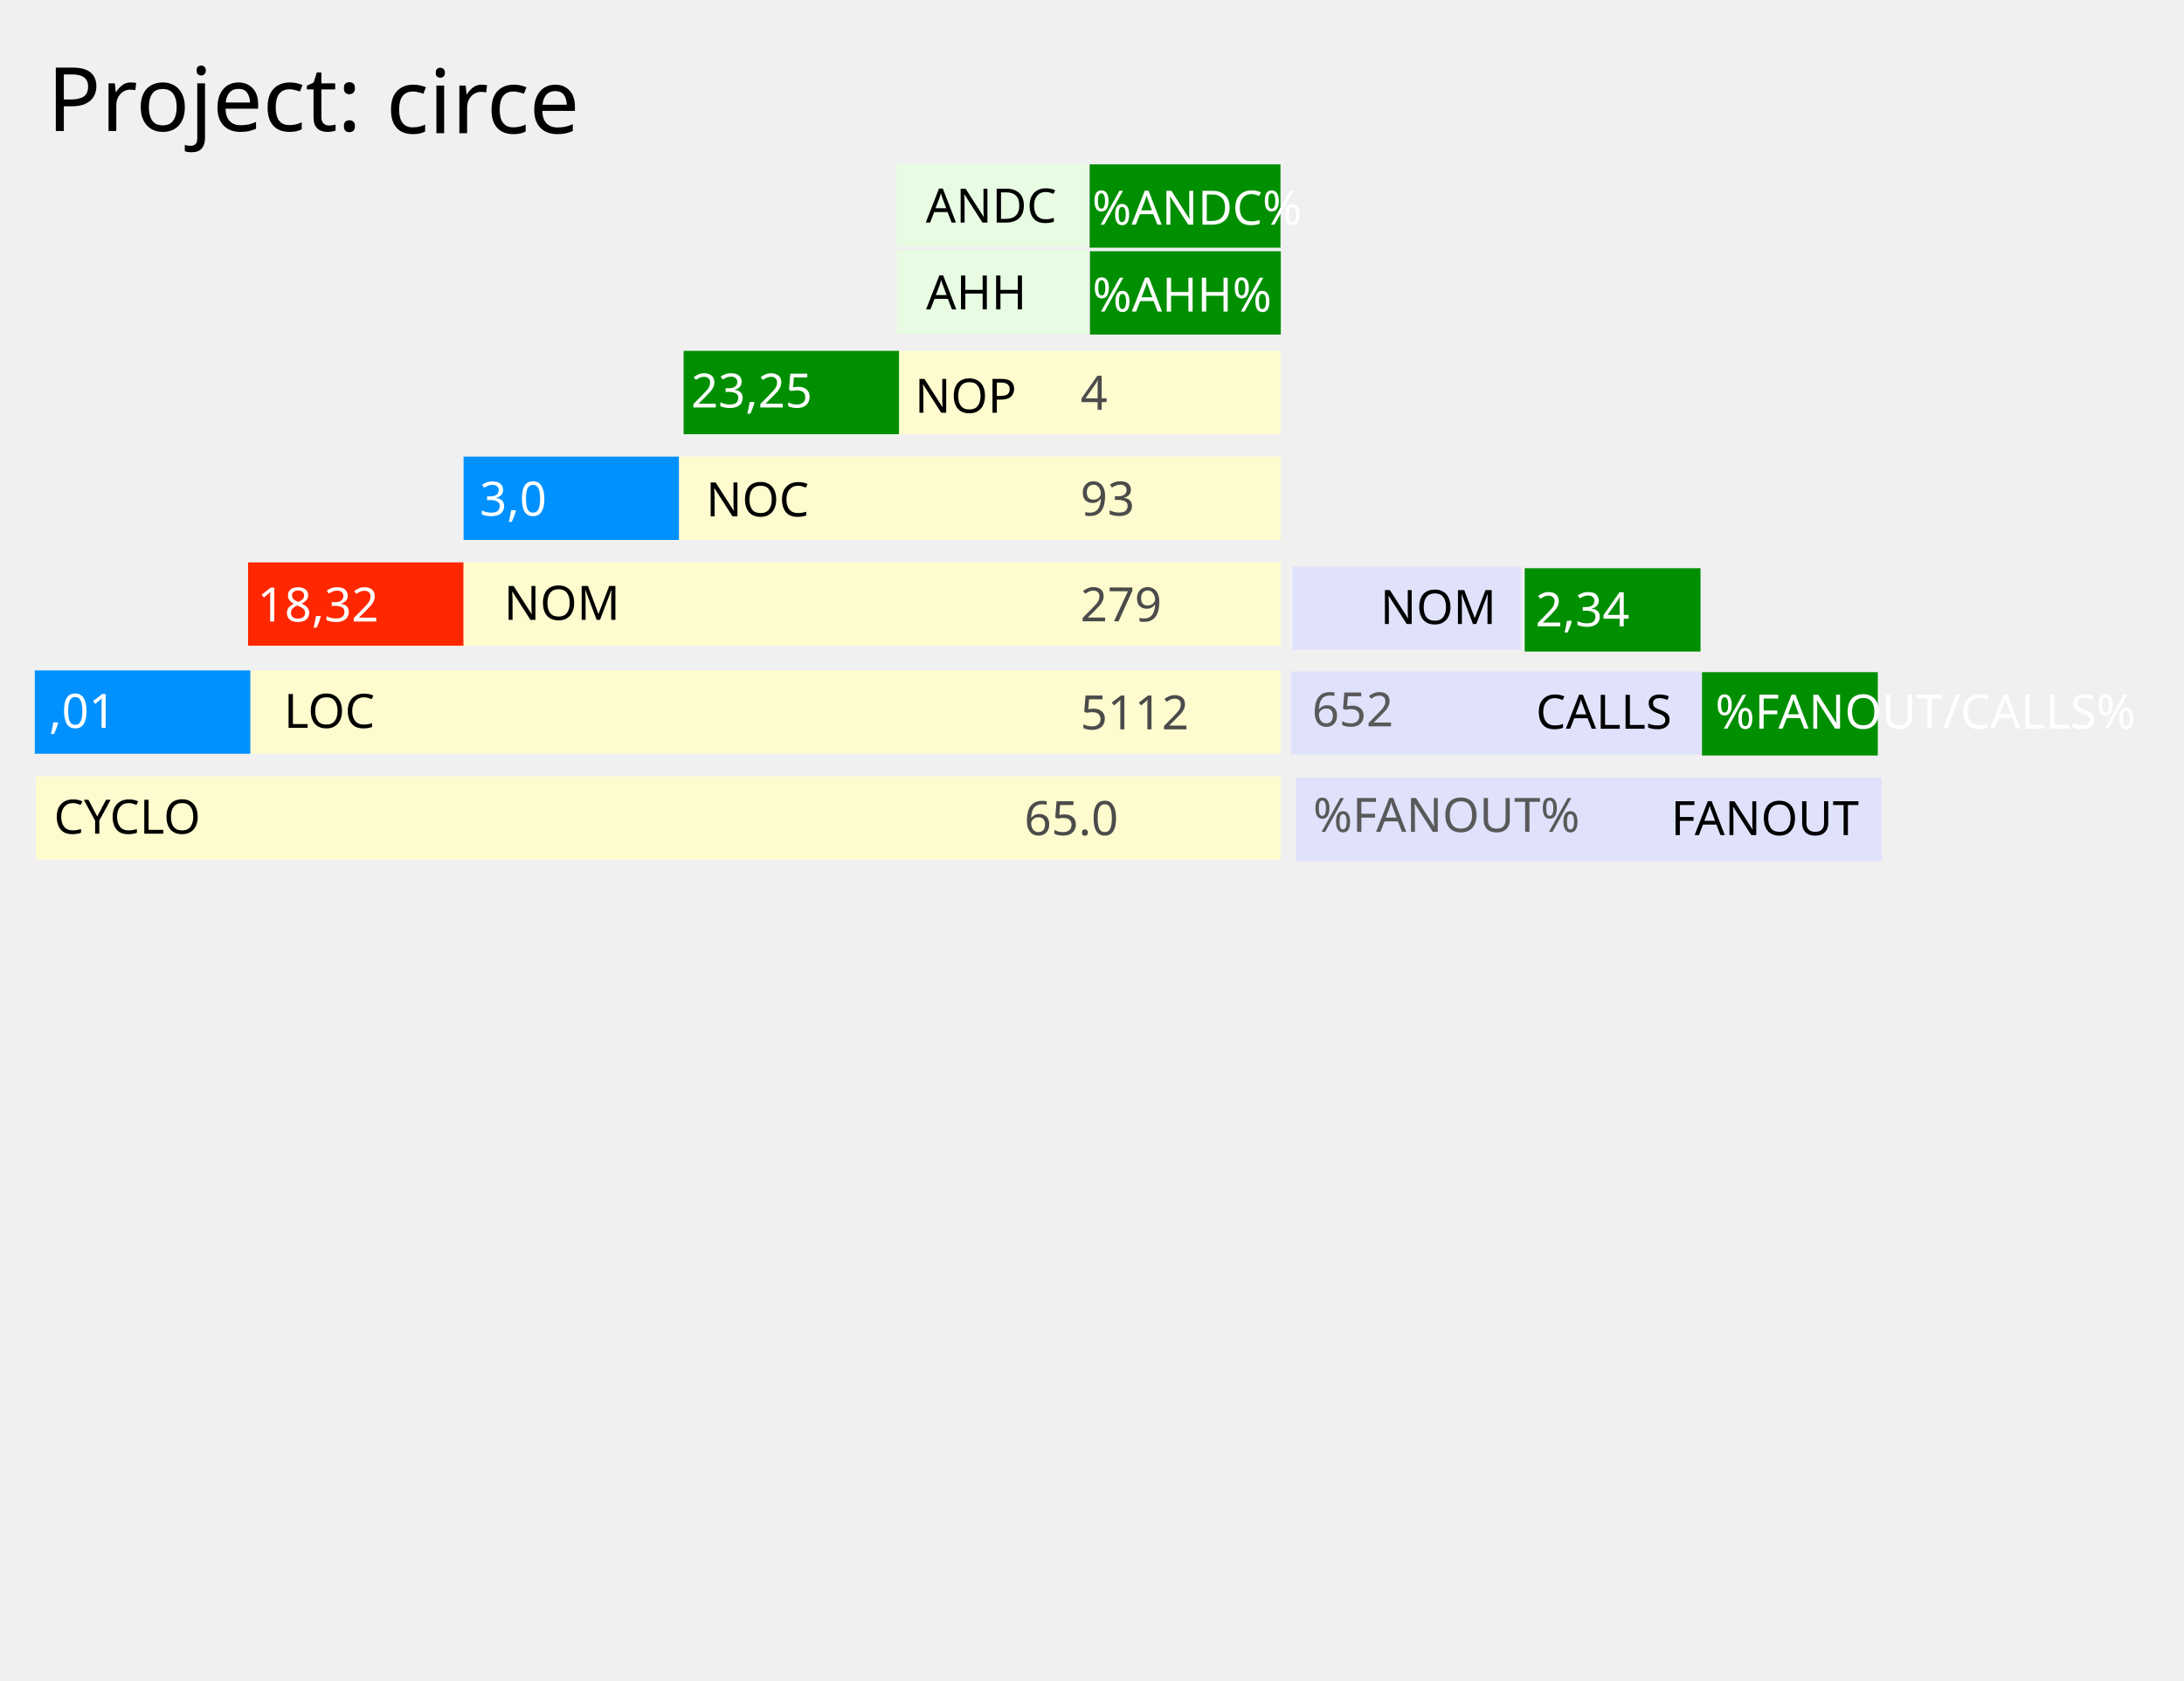
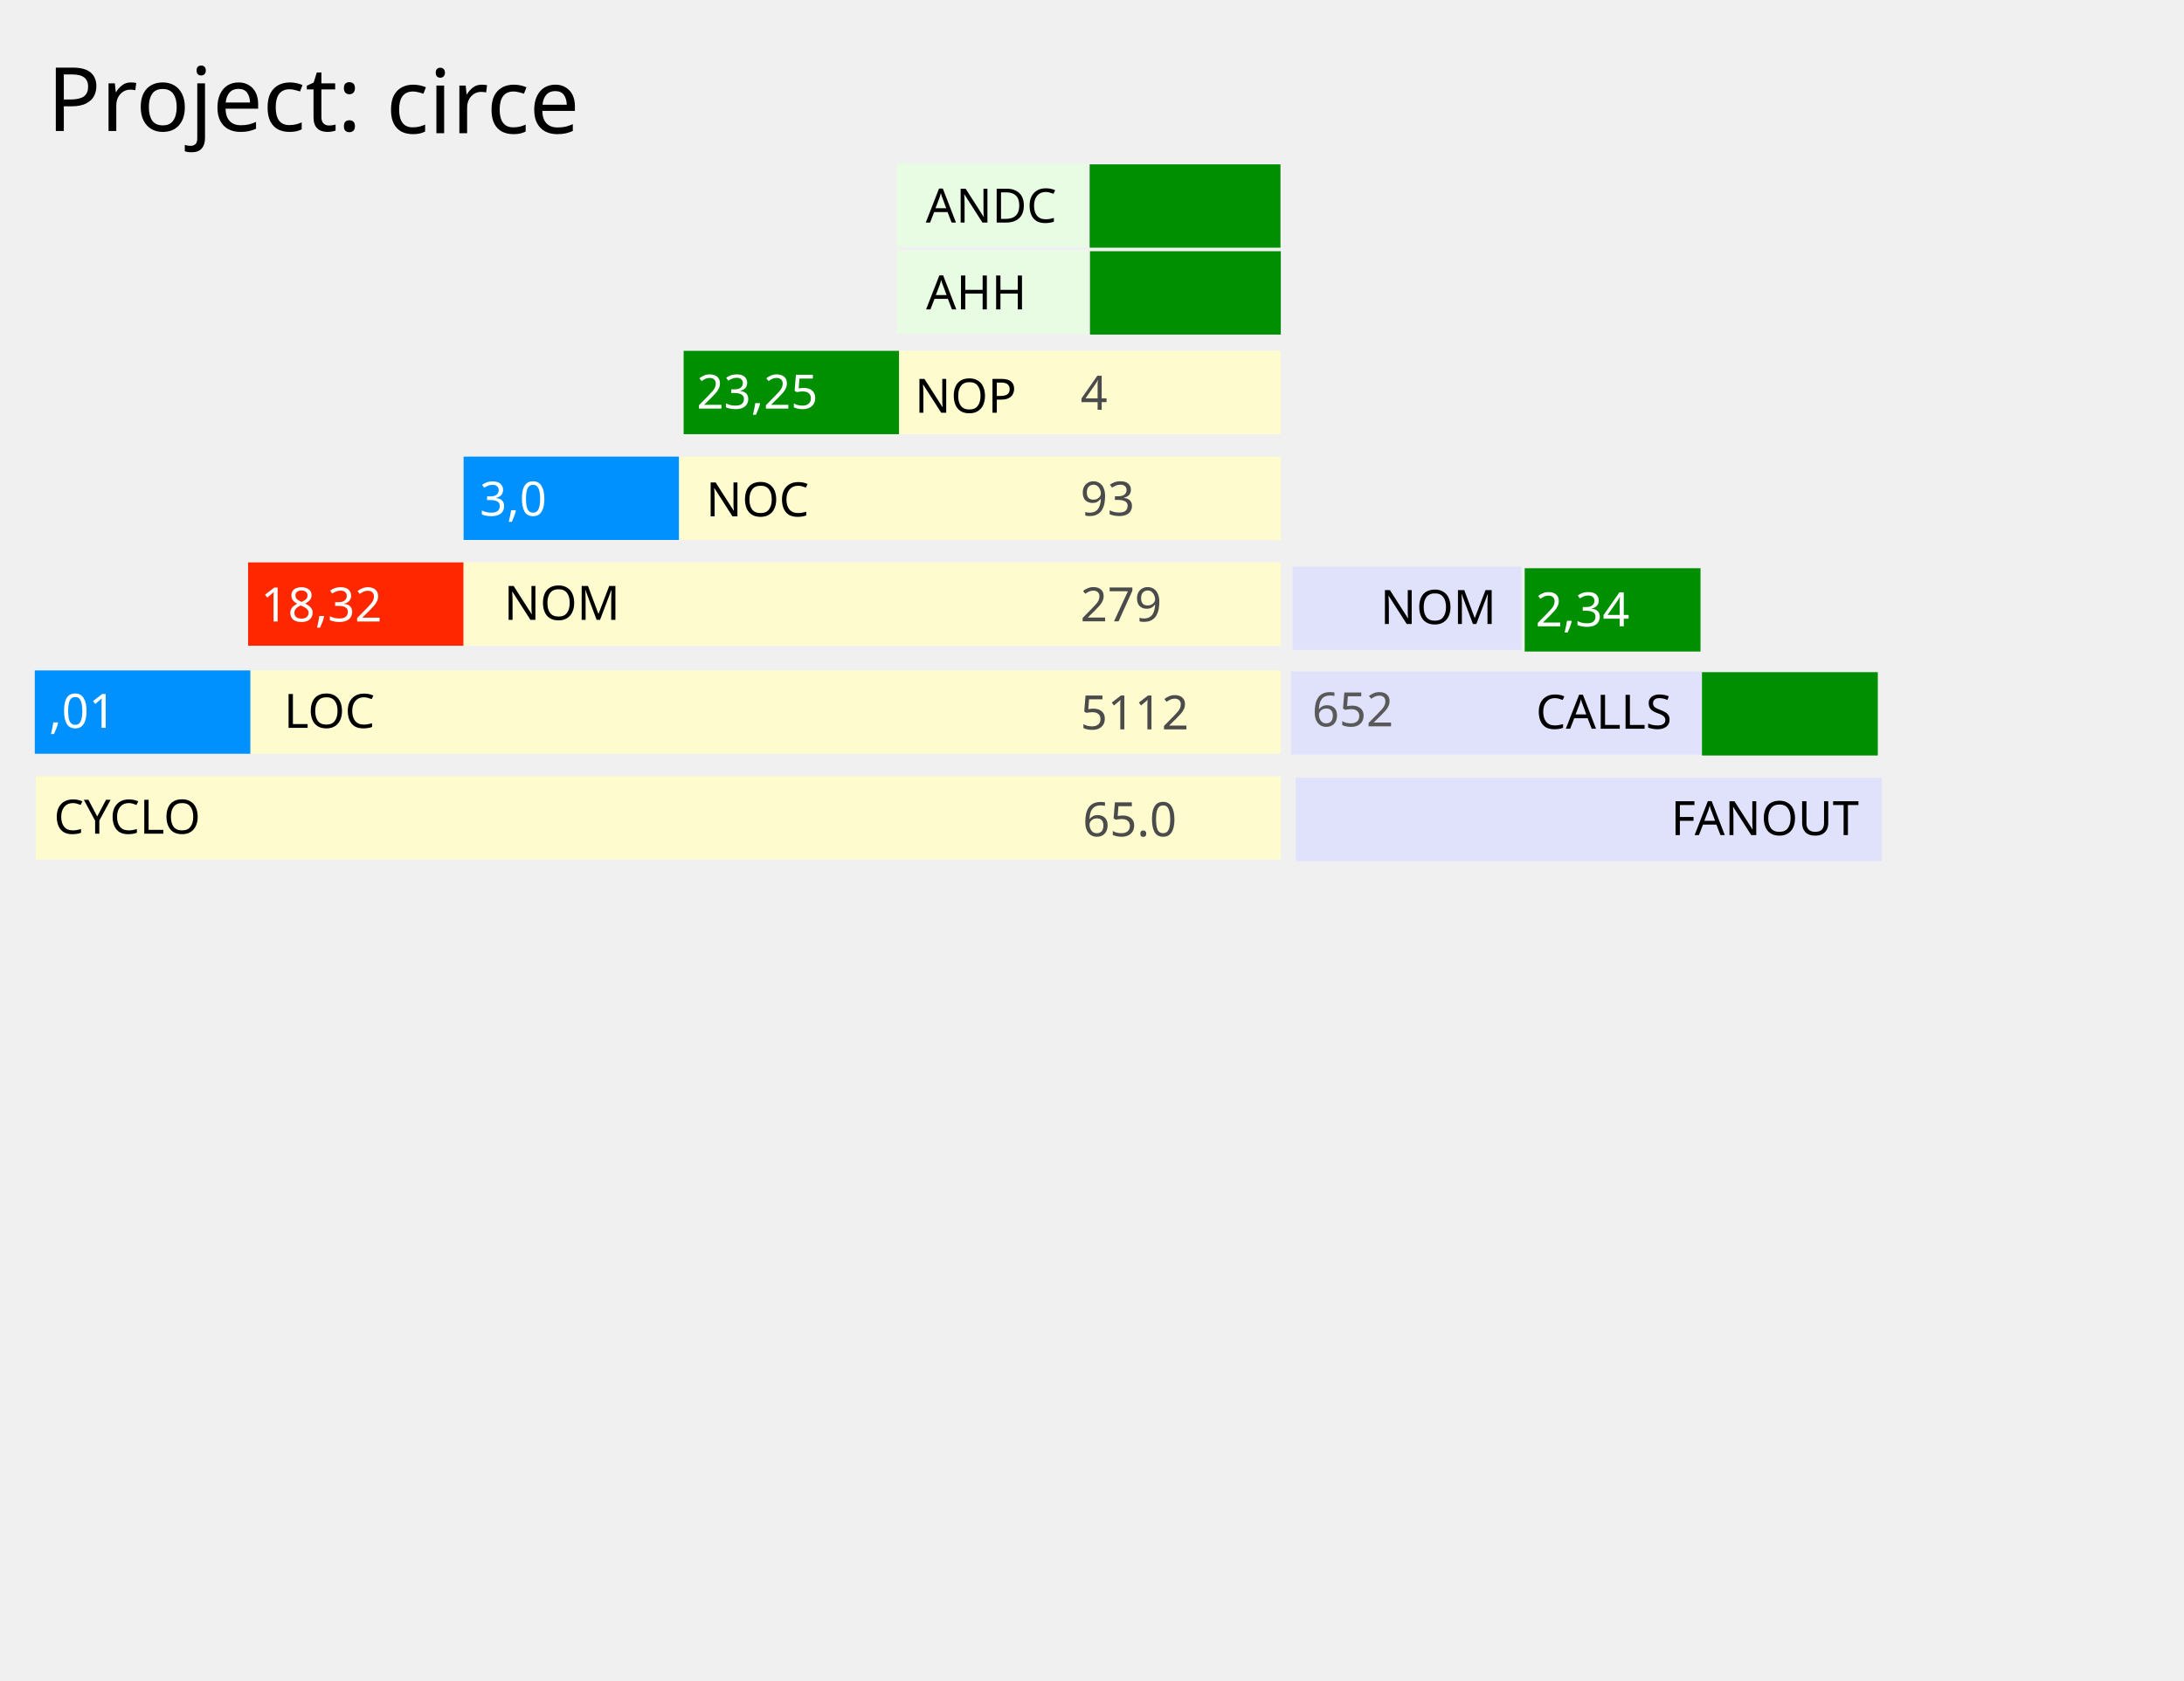
<svg xmlns="http://www.w3.org/2000/svg" xmlns:xlink="http://www.w3.org/1999/xlink" height="200mm" id="svg8" version="1.1" viewBox="0 0 260 200" width="260mm">
  <defs id="defs2">
    <linearGradient id="linearGradient840">
      <stop id="stop836" offset="0" style="stop-color:#000000;stop-opacity:1;" />
      <stop id="stop838" offset="1" style="stop-color:#000000;stop-opacity:0;" />
    </linearGradient>
    <linearGradient gradientUnits="userSpaceOnUse" id="linearGradient842" x1="33.221" x2="113.455" xlink:href="#linearGradient840" y1="-139.545" y2="-139.545" />
  </defs>
  <g id="layer1" transform="translate(0,-97)">
    <rect height="9.919" id="rect826" style="fill:#008f00;fill-opacity:1;stroke:none;stroke-width:0.14;stroke-miterlimit:4;stroke-dasharray:none;stroke-opacity:1" width="25.658" x="81.384" y="138.762" />
    <rect height="9.919" id="rect826-1" style="fill:#fefccf;fill-opacity:1;stroke:none;stroke-width:0.186;stroke-miterlimit:4;stroke-dasharray:none;stroke-opacity:1" width="45.436" x="107.041" y="138.762" />
    <text id="text1141" style="font-style:normal;font-weight:normal;font-size:10.583px;line-height:1.25;font-family:sans-serif;letter-spacing:0px;word-spacing:0px;fill:#000000;fill-opacity:1;stroke:none;stroke-width:0.265" x="108.912" xml:space="preserve" y="146.135">
      <tspan id="tspan1139" style="stroke-width:0.265" x="108.912" y="146.135">
        <tspan id="tspan1137" style="font-size:5.644px;fill:#000000;fill-opacity:1;stroke-width:0.265" x="108.912" y="146.135">NOP</tspan>
      </tspan>
    </text>
    <text id="text1115" style="font-style:normal;font-weight:normal;font-size:10.583px;line-height:1.25;font-family:sans-serif;letter-spacing:0px;word-spacing:0px;fill:#4b4b4b;fill-opacity:1;stroke:none;stroke-width:0.265" x="128.623" xml:space="preserve" y="145.776">
      <tspan id="tspan1113" style="fill:#4b4b4b;fill-opacity:1;stroke-width:0.265" x="128.623" y="145.776">
        <tspan id="tspan1111" style="font-size:5.644px;fill:#4b4b4b;fill-opacity:1;stroke-width:0.265" x="128.623" y="145.776">4</tspan>
      </tspan>
    </text>
    <rect height="9.919" id="rect826-2" style="fill:#0091ff;fill-opacity:1;stroke:none;stroke-width:0.14;stroke-miterlimit:4;stroke-dasharray:none;stroke-opacity:1" width="25.658" x="55.191" y="151.353" />
    <rect height="9.919" id="rect826-1-8" style="fill:#fefccf;fill-opacity:1;stroke:none;stroke-width:0.234;stroke-miterlimit:4;stroke-dasharray:none;stroke-opacity:1" width="71.628" x="80.849" y="151.353" />
    <text id="text1129" style="font-style:normal;font-weight:normal;font-size:10.583px;line-height:1.25;font-family:sans-serif;letter-spacing:0px;word-spacing:0px;fill:#000000;fill-opacity:1;stroke:none;stroke-width:0.265" x="84.056" xml:space="preserve" y="158.459">
      <tspan id="tspan1127" style="stroke-width:0.265" x="84.056" y="158.459">
        <tspan id="tspan1123" style="font-size:5.644px;fill:#000000;fill-opacity:1;stroke-width:0.265" x="84.056" y="158.459">NOC</tspan>
        <tspan dx="0" id="tspan1125" style="font-size:5.644px;fill:#000000;fill-opacity:1;stroke-width:0.265" x="96.668" y="158.459" />
      </tspan>
    </text>
    <text id="text1135" style="font-style:normal;font-weight:normal;font-size:10.583px;line-height:1.25;font-family:sans-serif;letter-spacing:0px;word-spacing:0px;fill:#4b4b4b;fill-opacity:1;stroke:none;stroke-width:0.265" x="128.623" xml:space="preserve" y="158.367">
      <tspan id="tspan1133" style="fill:#4b4b4b;fill-opacity:1;stroke-width:0.265" x="128.623" y="158.367">
        <tspan id="tspan1131" style="font-size:5.644px;fill:#4b4b4b;fill-opacity:1;stroke-width:0.265" x="128.623" y="158.367">93</tspan>
      </tspan>
    </text>
-     <text id="text1177" style="font-style:normal;font-weight:normal;font-size:10.583px;line-height:1.25;font-family:sans-serif;letter-spacing:0px;word-spacing:0px;fill:#ffffff;fill-opacity:1;stroke:none;stroke-width:0.265" x="82.276" xml:space="preserve" y="145.508">
-       <tspan id="tspan1175" style="stroke-width:0.265" x="82.276" y="145.508">
-         <tspan id="tspan1173" style="font-size:5.644px;fill:#ffffff;fill-opacity:1;stroke-width:0.265" x="82.276" y="145.508">23,25</tspan>
+     <text id="text1177" style="font-style:normal;font-weight:normal;font-size:10.583px;line-height:1.25;font-family:sans-serif;letter-spacing:0px;word-spacing:0px;fill:#ffffff;fill-opacity:1;stroke:none;stroke-width:0.265" x="82.944" xml:space="preserve" y="145.642">
+       <tspan id="tspan1175" style="stroke-width:0.265" x="82.944" y="145.642">
+         <tspan id="tspan1173" style="font-size:5.644px;fill:#ffffff;fill-opacity:1;stroke-width:0.265" x="82.944" y="145.642">23,25</tspan>
      </tspan>
    </text>
    <text id="text1121" style="font-style:normal;font-weight:normal;font-size:10.583px;line-height:1.25;font-family:sans-serif;letter-spacing:0px;word-spacing:0px;fill:#ffffff;fill-opacity:1;stroke:none;stroke-width:0.265" x="57.11" xml:space="preserve" y="158.383">
      <tspan id="tspan1119" style="stroke-width:0.265" x="57.11" y="158.383">
        <tspan id="tspan1117" style="font-size:5.644px;fill:#ffffff;fill-opacity:1;stroke-width:0.265" x="57.11" y="158.383">3,0</tspan>
      </tspan>
    </text>
    <rect height="9.919" id="rect826-2-8" style="fill:#ff2700;fill-opacity:1;stroke:none;stroke-width:0.14;stroke-miterlimit:4;stroke-dasharray:none;stroke-opacity:1" width="25.658" x="29.533" y="163.944" />
    <rect height="9.919" id="rect826-1-8-9" style="fill:#fefccf;fill-opacity:1;stroke:none;stroke-width:0.272;stroke-miterlimit:4;stroke-dasharray:none;stroke-opacity:1" width="97.286" x="55.191" y="163.944" />
    <text id="text1159" style="font-style:normal;font-weight:normal;font-size:10.583px;line-height:1.25;font-family:sans-serif;letter-spacing:0px;word-spacing:0px;fill:#000000;fill-opacity:1;stroke:none;stroke-width:0.265" x="60.002" xml:space="preserve" y="170.783">
      <tspan id="tspan1157" style="stroke-width:0.265" x="60.002" y="170.783">
        <tspan id="tspan1155" style="font-size:5.644px;fill:#000000;fill-opacity:1;stroke-width:0.265" x="60.002" y="170.783">NOM</tspan>
      </tspan>
    </text>
    <text id="text1171" style="font-style:normal;font-weight:normal;font-size:10.583px;line-height:1.25;font-family:sans-serif;letter-spacing:0px;word-spacing:0px;fill:#4b4b4b;fill-opacity:1;stroke:none;stroke-width:0.265" x="128.623" xml:space="preserve" y="170.958">
      <tspan id="tspan1169" style="fill:#4b4b4b;fill-opacity:1;stroke-width:0.265" x="128.623" y="170.958">
        <tspan id="tspan1167" style="font-size:5.644px;fill:#4b4b4b;fill-opacity:1;stroke-width:0.265" x="128.623" y="170.958">279</tspan>
      </tspan>
    </text>
-     <text id="text1153" style="font-style:normal;font-weight:normal;font-size:10.583px;line-height:1.25;font-family:sans-serif;letter-spacing:0px;word-spacing:0px;fill:#ffffff;fill-opacity:1;stroke:none;stroke-width:0.265" x="30.65" xml:space="preserve" y="170.974">
-       <tspan id="tspan1151" style="stroke-width:0.265" x="30.65" y="170.974">
-         <tspan id="tspan1149" style="font-size:5.644px;fill:#ffffff;fill-opacity:1;stroke-width:0.265" x="30.65" y="170.974">18,32</tspan>
+     <text id="text1153" style="font-style:normal;font-weight:normal;font-size:10.583px;line-height:1.25;font-family:sans-serif;letter-spacing:0px;word-spacing:0px;fill:#ffffff;fill-opacity:1;stroke:none;stroke-width:0.265" x="31.051" xml:space="preserve" y="170.974">
+       <tspan id="tspan1151" style="stroke-width:0.265" x="31.051" y="170.974">
+         <tspan id="tspan1149" style="font-size:5.644px;fill:#ffffff;fill-opacity:1;stroke-width:0.265" x="31.051" y="170.974">18,32</tspan>
      </tspan>
    </text>
    <rect height="9.919" id="rect826-1-8-9-3" style="fill:#fefccf;fill-opacity:1;stroke:none;stroke-width:0.306;stroke-miterlimit:4;stroke-dasharray:none;stroke-opacity:1" width="122.677" x="29.801" y="176.803" />
    <text id="text1147" style="font-style:normal;font-weight:normal;font-size:10.583px;line-height:1.25;font-family:sans-serif;letter-spacing:0px;word-spacing:0px;fill:#000000;fill-opacity:1;stroke:none;stroke-width:0.265" x="33.81" xml:space="preserve" y="183.642">
      <tspan id="tspan1145" style="stroke-width:0.265" x="33.81" y="183.642">
        <tspan id="tspan1143" style="font-size:5.644px;fill:#000000;fill-opacity:1;stroke-width:0.265" x="33.81" y="183.642">LOC</tspan>
      </tspan>
    </text>
    <text id="text1165" style="font-style:normal;font-weight:normal;font-size:10.583px;line-height:1.25;font-family:sans-serif;letter-spacing:0px;word-spacing:0px;fill:#4b4b4b;fill-opacity:1;stroke:none;stroke-width:0.265" x="128.623" xml:space="preserve" y="183.817">
      <tspan id="tspan1163" style="fill:#4b4b4b;fill-opacity:1;stroke-width:0.265" x="128.623" y="183.817">
        <tspan id="tspan1161" style="font-size:5.644px;fill:#4b4b4b;fill-opacity:1;stroke-width:0.265" x="128.623" y="183.817">5112</tspan>
      </tspan>
    </text>
    <text id="text1199" style="font-style:normal;font-weight:normal;font-size:10.583px;line-height:1.25;font-family:sans-serif;letter-spacing:0px;word-spacing:0px;fill:#000000;fill-opacity:1;stroke:none;stroke-width:0.265" x="5.613" xml:space="preserve" y="112.594">
      <tspan id="tspan1197" style="stroke-width:0.265" x="5.613" y="112.594">
        <tspan id="tspan1195" style="stroke-width:0.265" x="5.613" y="112.594">Project:</tspan>
      </tspan>
    </text>
    <text id="text1205" style="font-style:normal;font-weight:normal;font-size:10.583px;line-height:1.25;font-family:sans-serif;letter-spacing:0px;word-spacing:0px;fill:#000000;fill-opacity:1;stroke:none;stroke-width:0.265" x="45.97" xml:space="preserve" y="112.861">
      <tspan id="tspan1203" style="stroke-width:0.265" x="45.97" y="112.861">
        <tspan id="tspan1201" style="stroke-width:0.265" x="45.97" y="112.861">circe</tspan>
      </tspan>
    </text>
    <rect height="9.919" id="rect826-2-8-3" style="fill:#0091ff;fill-opacity:1;stroke:none;stroke-width:0.14;stroke-miterlimit:4;stroke-dasharray:none;stroke-opacity:1" width="25.658" x="4.143" y="176.803" />
    <text id="text1153-8" style="font-style:normal;font-weight:normal;font-size:5.644px;line-height:1.25;font-family:sans-serif;letter-spacing:0px;word-spacing:0px;fill:#ffffff;fill-opacity:1;stroke:none;stroke-width:0.265" x="5.834" xml:space="preserve" y="183.64">
      <tspan id="tspan1151-1" style="stroke-width:0.265" x="5.834" y="183.64">,01<tspan id="tspan1149-5" style="font-size:5.644px;fill:#ffffff;fill-opacity:1;stroke-width:0.265" x="5.834" y="183.64" />
      </tspan>
    </text>
    <rect height="9.919" id="rect826-1-8-9-3-9" style="fill:#fefccf;fill-opacity:1;stroke:none;stroke-width:0.336;stroke-miterlimit:4;stroke-dasharray:none;stroke-opacity:1" width="148.201" x="4.276" y="189.394" />
    <text id="text1147-3" style="font-style:normal;font-weight:normal;font-size:5.644px;line-height:1.25;font-family:sans-serif;letter-spacing:0px;word-spacing:0px;fill:#000000;fill-opacity:1;stroke:none;stroke-width:0.265" x="6.415" xml:space="preserve" y="196.233">
      <tspan id="tspan1145-6" style="stroke-width:0.265" x="6.415" y="196.233">CYCLO<tspan id="tspan1143-7" style="font-size:5.644px;fill:#000000;fill-opacity:1;stroke-width:0.265" x="6.415" y="196.233" />
      </tspan>
    </text>
-     <text id="text1165-5" style="font-style:normal;font-weight:normal;font-size:10.583px;line-height:1.25;font-family:sans-serif;letter-spacing:0px;word-spacing:0px;fill:#4b4b4b;fill-opacity:1;stroke:none;stroke-width:0.265" x="121.941" xml:space="preserve" y="196.408">
-       <tspan id="tspan1163-8" style="fill:#4b4b4b;fill-opacity:1;stroke-width:0.265" x="121.941" y="196.408">
-         <tspan id="tspan1161-8" style="font-size:5.644px;fill:#4b4b4b;fill-opacity:1;stroke-width:0.265" x="121.941" y="196.408">65.0</tspan>
+     <text id="text1165-5" style="font-style:normal;font-weight:normal;font-size:10.583px;line-height:1.25;font-family:sans-serif;letter-spacing:0px;word-spacing:0px;fill:#4b4b4b;fill-opacity:1;stroke:none;stroke-width:0.265" x="128.89" xml:space="preserve" y="196.541">
+       <tspan id="tspan1163-8" style="fill:#4b4b4b;fill-opacity:1;stroke-width:0.265" x="128.89" y="196.541">
+         <tspan id="tspan1161-8" style="font-size:5.644px;fill:#4b4b4b;fill-opacity:1;stroke-width:0.265" x="128.89" y="196.541">65.0</tspan>
      </tspan>
    </text>
    <rect height="9.919" id="rect826-1-7" style="fill:#008f00;fill-opacity:1;stroke:none;stroke-width:0.132;stroke-miterlimit:4;stroke-dasharray:none;stroke-opacity:1" width="22.718" x="129.759" y="126.905" />
    <rect height="9.919" id="rect826-1-7-6" style="fill:#e8fce4;fill-opacity:1;stroke:none;stroke-width:0.132;stroke-miterlimit:4;stroke-dasharray:none;stroke-opacity:1" width="22.718" x="106.774" y="126.801" />
    <text id="text4037" style="font-style:normal;font-weight:normal;font-size:5.644px;line-height:1.25;font-family:sans-serif;letter-spacing:0px;word-spacing:0px;fill:#000000;fill-opacity:1;stroke:none;stroke-width:0.265" x="110.249" xml:space="preserve" y="133.832">
      <tspan id="tspan4035" style="stroke-width:0.265" x="110.249" y="133.832">AHH</tspan>
    </text>
    <text id="text4037-7" style="font-style:normal;font-weight:normal;font-size:5.644px;line-height:1.25;font-family:sans-serif;letter-spacing:0px;word-spacing:0px;fill:#ffffff;fill-opacity:1;stroke:none;stroke-width:0.265" x="130.055" xml:space="preserve" y="134.085">
-       <tspan id="tspan4035-5" style="fill:#ffffff;fill-opacity:1;stroke-width:0.265" x="130.055" y="134.085">%AHH%</tspan>
+       <tspan id="tspan4035-5" style="fill:#ffffff;fill-opacity:1;stroke-width:0.265" x="130.055" y="134.085" />
    </text>
    <rect height="9.919" id="rect826-1-7-2" style="fill:#008f00;fill-opacity:1;stroke:none;stroke-width:0.132;stroke-miterlimit:4;stroke-dasharray:none;stroke-opacity:1" width="22.718" x="129.72" y="116.564" />
    <rect height="9.919" id="rect826-1-7-6-3" style="fill:#e8fce4;fill-opacity:1;stroke:none;stroke-width:0.132;stroke-miterlimit:4;stroke-dasharray:none;stroke-opacity:1" width="22.718" x="106.735" y="116.459" />
    <text id="text4037-2" style="font-style:normal;font-weight:normal;font-size:5.644px;line-height:1.25;font-family:sans-serif;letter-spacing:0px;word-spacing:0px;fill:#000000;fill-opacity:1;stroke:none;stroke-width:0.265" x="110.21" xml:space="preserve" y="123.49">
      <tspan id="tspan4035-0" style="stroke-width:0.265" x="110.21" y="123.49">ANDC</tspan>
    </text>
    <text id="text4037-7-3" style="font-style:normal;font-weight:normal;font-size:5.644px;line-height:1.25;font-family:sans-serif;letter-spacing:0px;word-spacing:0px;fill:#ffffff;fill-opacity:1;stroke:none;stroke-width:0.265" x="130.016" xml:space="preserve" y="123.743">
-       <tspan id="tspan4035-5-6" style="fill:#ffffff;fill-opacity:1;stroke-width:0.265" x="130.016" y="123.743">%ANDC%</tspan>
+       <tspan id="tspan4035-5-6" style="fill:#ffffff;fill-opacity:1;stroke-width:0.265" x="130.016" y="123.743" />
    </text>
    <rect height="9.919" id="rect826-1-8-9-3-8" style="fill:#e0e2fc;fill-opacity:1;stroke:none;stroke-width:0.193;stroke-miterlimit:4;stroke-dasharray:none;stroke-opacity:1" width="48.895" x="153.695" y="176.92" />
    <rect height="9.919" id="rect826-1-8-9-3-8-5" style="fill:#e0e2fc;fill-opacity:1;stroke:none;stroke-width:0.144;stroke-miterlimit:4;stroke-dasharray:none;stroke-opacity:1" width="27.238" x="153.884" y="164.447" />
    <rect height="9.919" id="rect826-1-8-9-3-8-5-0" style="fill:#e0e2fc;fill-opacity:1;stroke:none;stroke-width:0.231;stroke-miterlimit:4;stroke-dasharray:none;stroke-opacity:1" width="69.76" x="154.262" y="189.582" />
    <text id="text1159-9" style="font-style:normal;font-weight:normal;font-size:10.583px;line-height:1.25;font-family:sans-serif;letter-spacing:0px;word-spacing:0px;fill:#000000;fill-opacity:1;stroke:none;stroke-width:0.265" x="164.325" xml:space="preserve" y="171.272">
      <tspan id="tspan1157-2" style="stroke-width:0.265" x="164.325" y="171.272">
        <tspan id="tspan1155-5" style="font-size:5.644px;fill:#000000;fill-opacity:1;stroke-width:0.265" x="164.325" y="171.272">NOM</tspan>
      </tspan>
    </text>
    <text id="text1159-9-1" style="font-style:normal;font-weight:normal;font-size:10.583px;line-height:1.25;font-family:sans-serif;letter-spacing:0px;word-spacing:0px;fill:#000000;fill-opacity:1;stroke:none;stroke-width:0.265" x="182.845" xml:space="preserve" y="183.745">
      <tspan id="tspan1157-2-7" style="font-size:5.644px;stroke-width:0.265" x="182.845" y="183.745">CALLS</tspan>
    </text>
    <text id="text1159-9-1-7" style="font-style:normal;font-weight:normal;font-size:10.583px;line-height:1.25;font-family:sans-serif;letter-spacing:0px;word-spacing:0px;fill:#000000;fill-opacity:1;stroke:none;stroke-width:0.265" x="198.92" xml:space="preserve" y="196.407">
      <tspan id="tspan1157-2-7-8" style="font-size:5.644px;stroke-width:0.265" x="198.92" y="196.407">FANOUT</tspan>
    </text>
    <rect height="9.919" id="rect826-24" style="fill:#008f00;fill-opacity:1;stroke:none;stroke-width:0.126;stroke-miterlimit:4;stroke-dasharray:none;stroke-opacity:1" width="20.933" x="181.51" y="164.636" />
    <rect height="9.919" id="rect826-24-4" style="fill:#008f00;fill-opacity:1;stroke:none;stroke-width:0.126;stroke-miterlimit:4;stroke-dasharray:none;stroke-opacity:1" width="20.933" x="202.615" y="177.009" />
    <text id="text1159-9-1-9" style="font-style:normal;font-weight:normal;font-size:10.583px;line-height:1.25;font-family:sans-serif;letter-spacing:0px;word-spacing:0px;fill:#000000;fill-opacity:1;stroke:none;stroke-width:0.265" x="156.202" xml:space="preserve" y="183.461">
      <tspan id="tspan1157-2-7-7" style="font-size:5.644px;fill:#595959;fill-opacity:1;stroke-width:0.265" x="156.202" y="183.461">652</tspan>
    </text>
    <text id="text1159-9-1-9-3" style="font-style:normal;font-weight:normal;font-size:10.583px;line-height:1.25;font-family:sans-serif;letter-spacing:0px;word-spacing:0px;fill:#000000;fill-opacity:1;stroke:none;stroke-width:0.265" x="156.316" xml:space="preserve" y="196.022">
-       <tspan id="tspan1157-2-7-7-3" style="font-size:5.644px;fill:#595959;fill-opacity:1;stroke-width:0.265" x="156.316" y="196.022">%FANOUT%</tspan>
+       <tspan id="tspan1157-2-7-7-3" style="font-size:5.644px;fill:#595959;fill-opacity:1;stroke-width:0.265" x="156.316" y="196.022" />
    </text>
    <text id="text4037-7-3-7" style="font-style:normal;font-weight:normal;font-size:5.644px;line-height:1.25;font-family:sans-serif;letter-spacing:0px;word-spacing:0px;fill:#ffffff;fill-opacity:1;stroke:none;stroke-width:0.265" x="204.206" xml:space="preserve" y="183.728">
-       <tspan id="tspan4035-5-6-8" style="fill:#ffffff;fill-opacity:1;stroke-width:0.265" x="204.206" y="183.728">%FANOUT/CALLS%</tspan>
+       <tspan id="tspan4035-5-6-8" style="fill:#ffffff;fill-opacity:1;stroke-width:0.265" x="204.206" y="183.728" />
    </text>
    <text id="text4037-7-3-7-2" style="font-style:normal;font-weight:normal;font-size:5.644px;line-height:1.25;font-family:sans-serif;letter-spacing:0px;word-spacing:0px;fill:#ffffff;fill-opacity:1;stroke:none;stroke-width:0.265" x="182.806" xml:space="preserve" y="171.557">
      <tspan id="tspan4035-5-6-8-8" style="fill:#ffffff;fill-opacity:1;stroke-width:0.265" x="182.806" y="171.557">2,34</tspan>
    </text>
  </g>
</svg>
